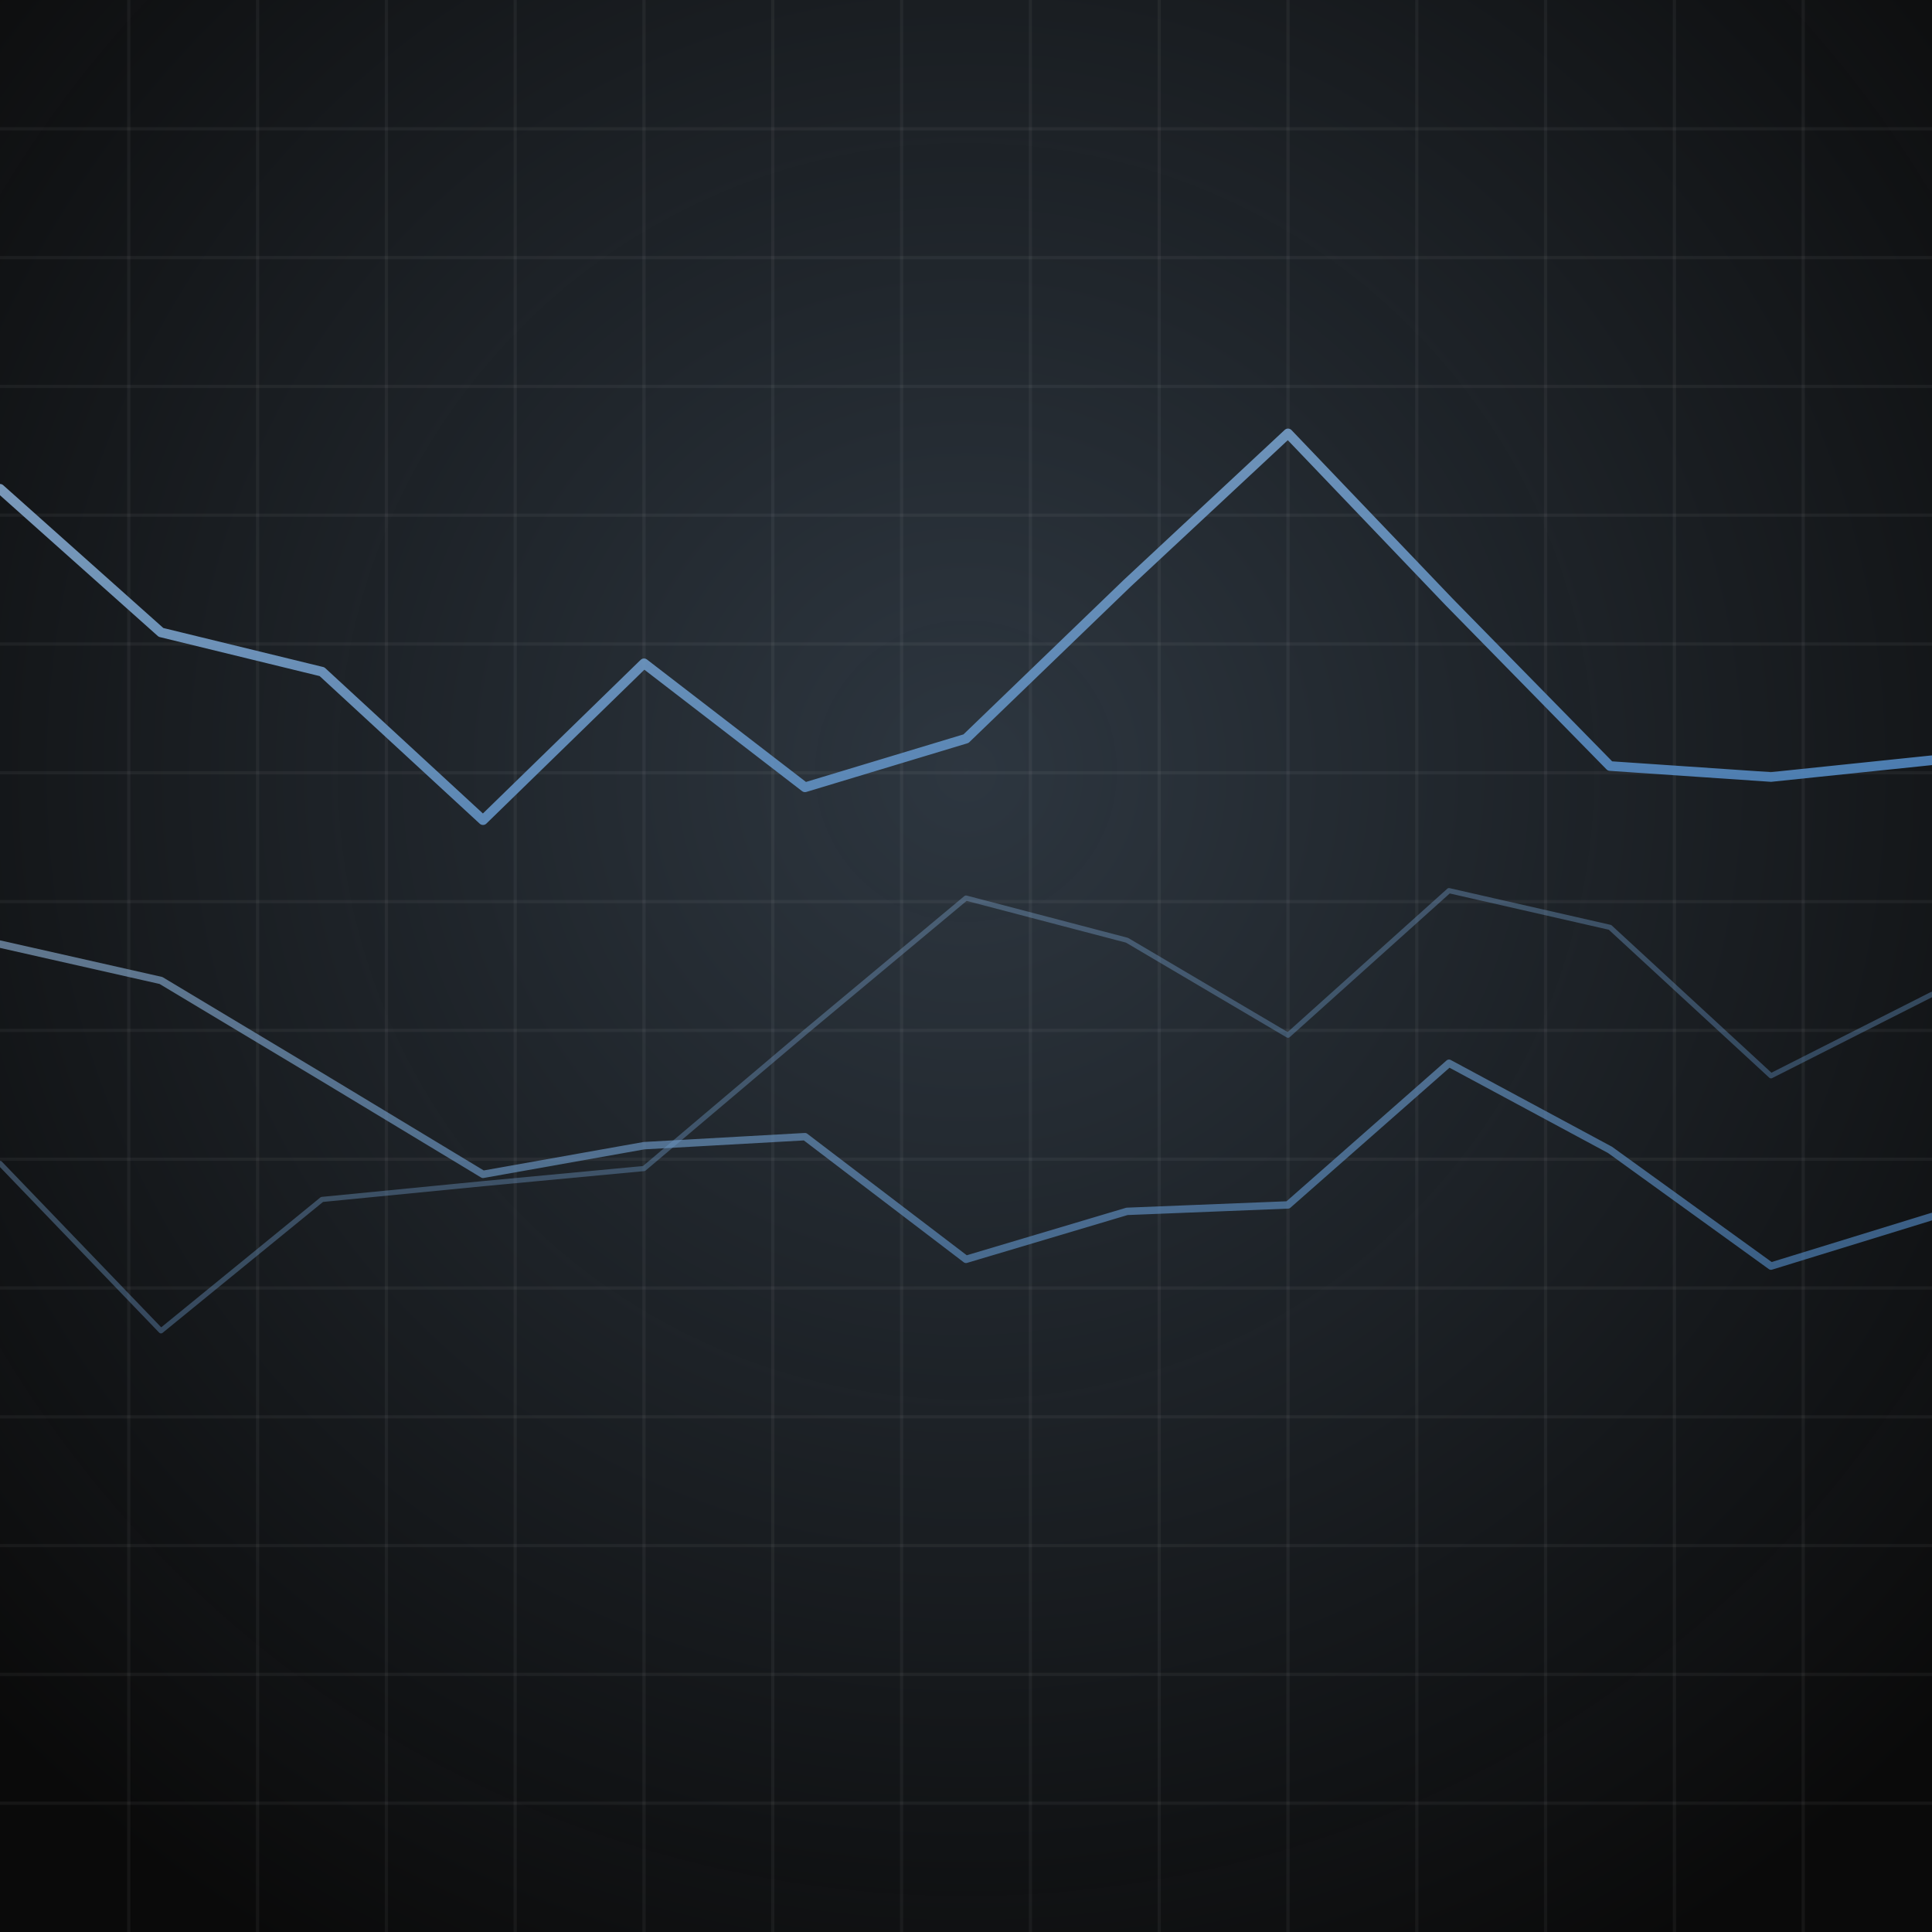
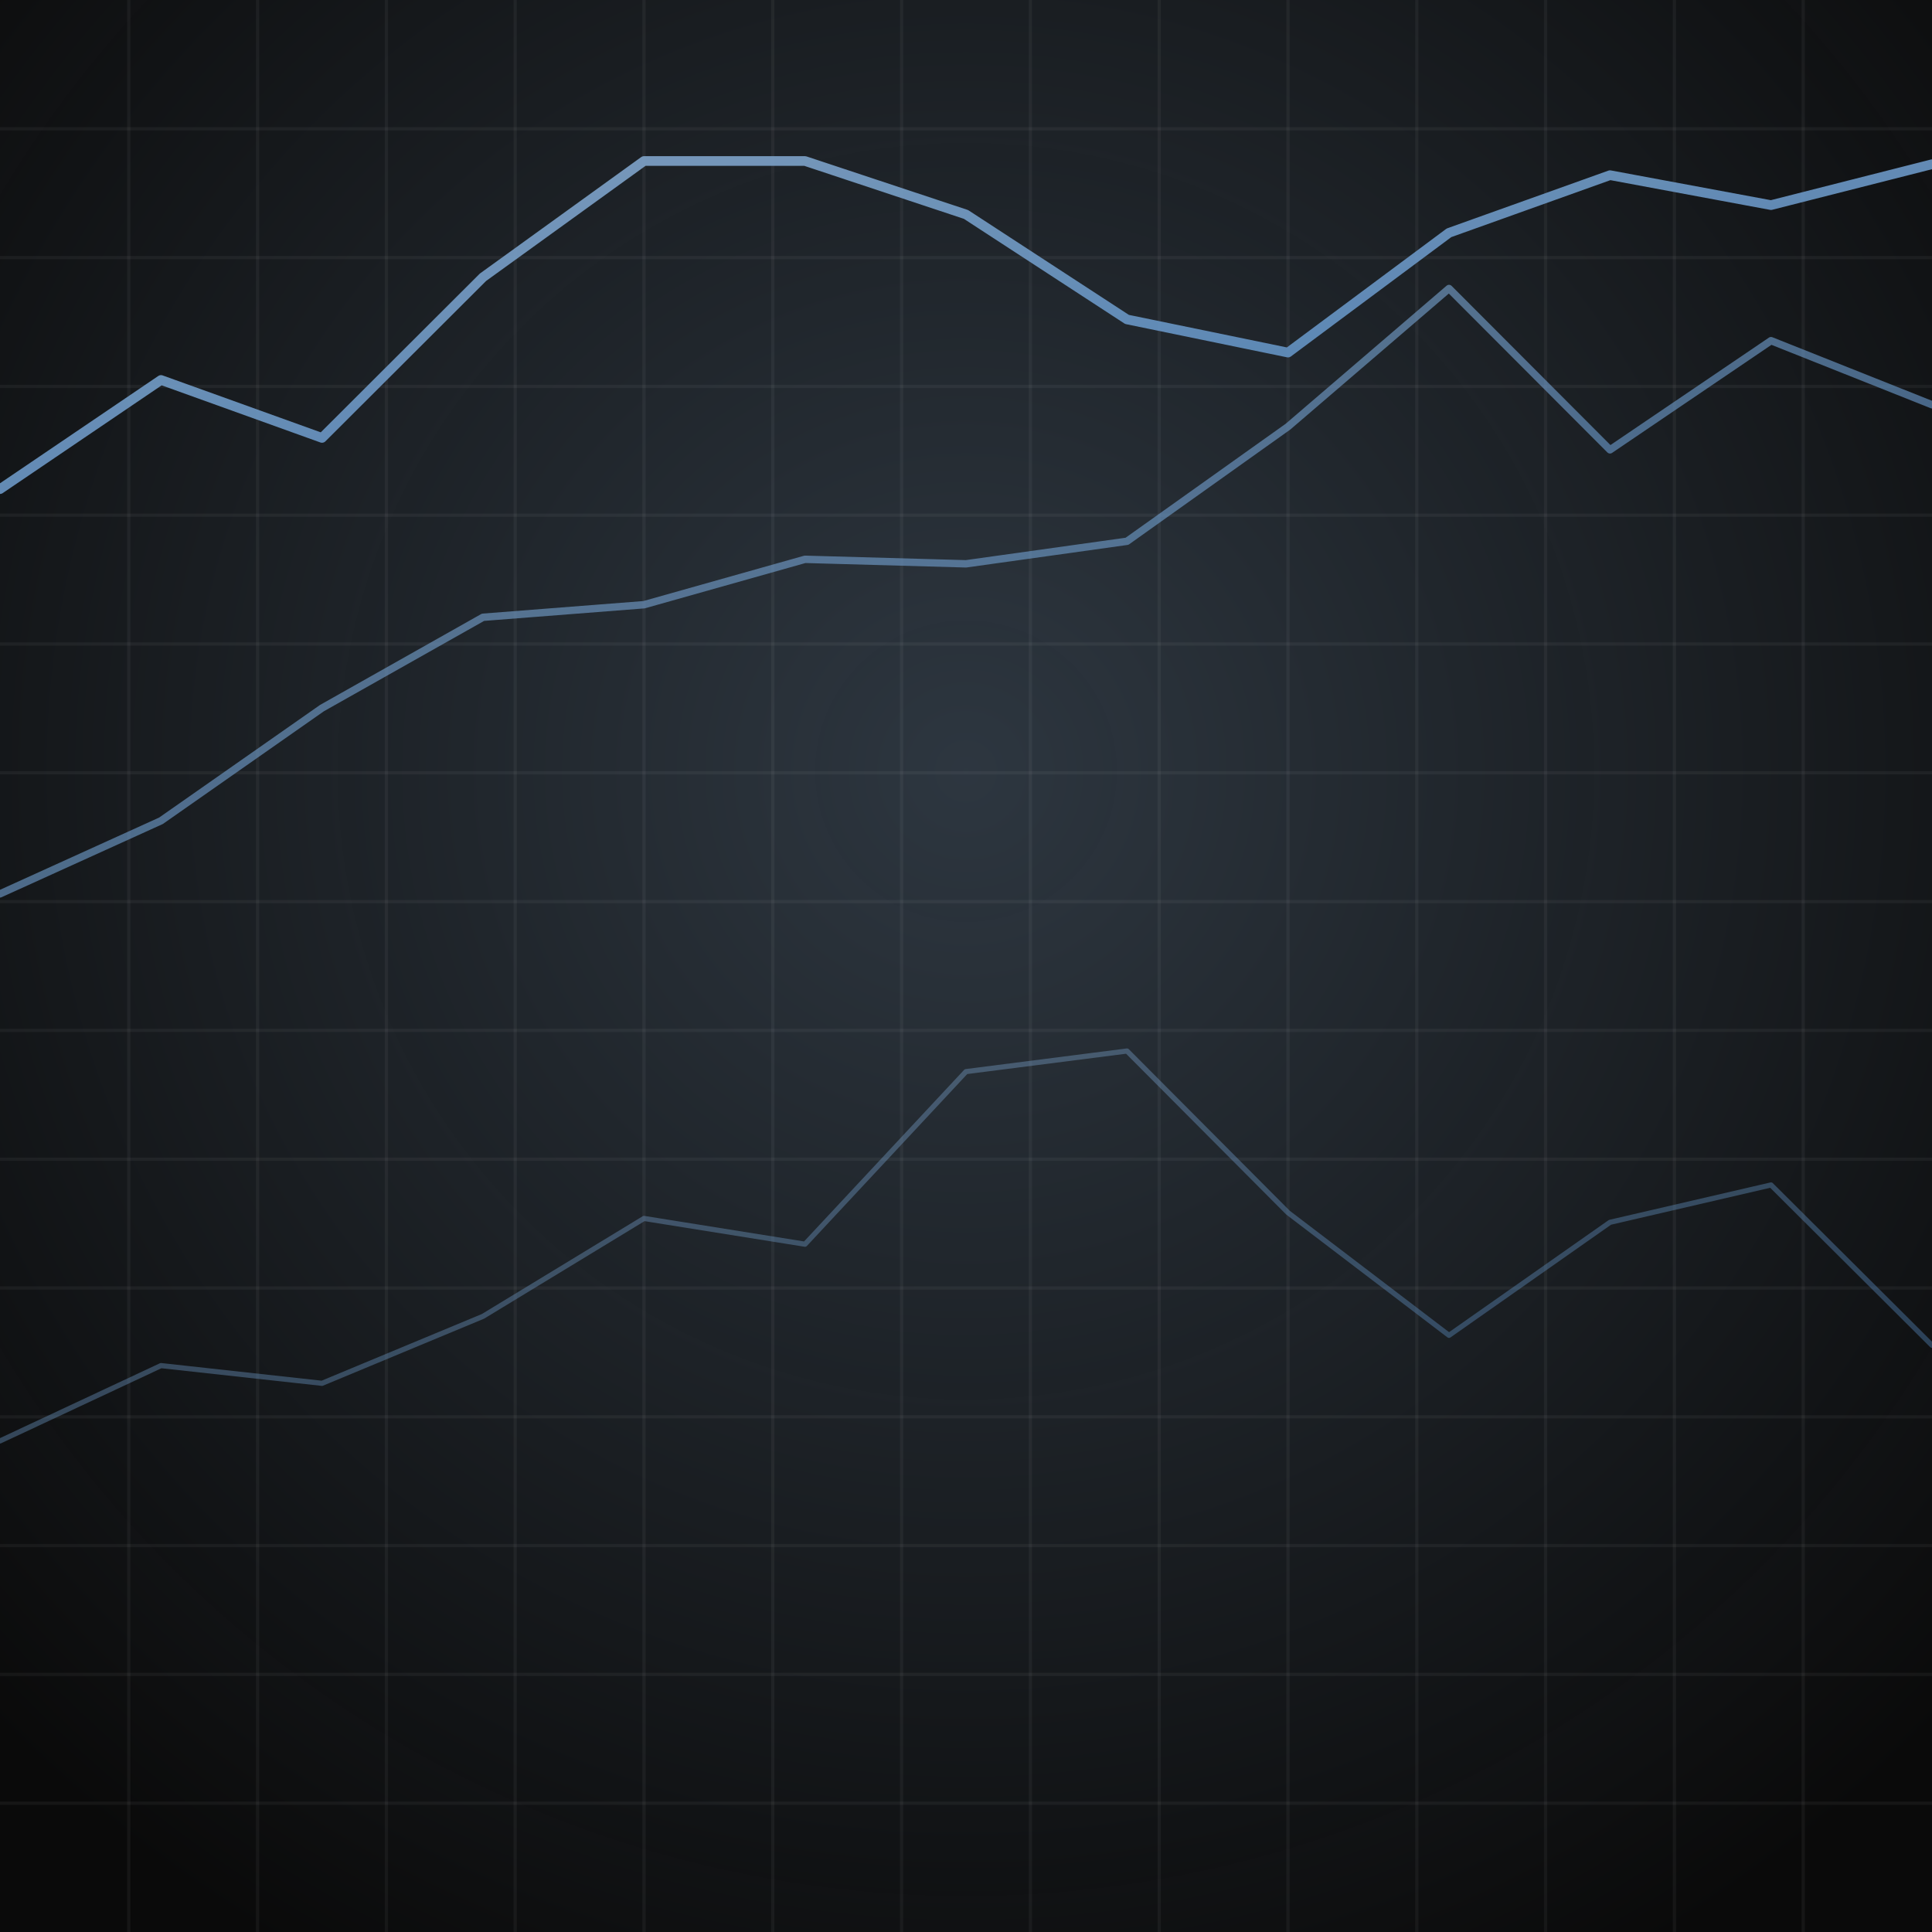
<svg xmlns="http://www.w3.org/2000/svg" viewBox="0 0 600 600" width="600" height="600">
  <defs>
-     <linearGradient id="g7" x1="0" y1="0" x2="1" y2="1">
+     <linearGradient id="g10" x1="0" y1="0" x2="1" y2="1">
      <stop offset="0" stop-color="#89AACC" />
      <stop offset="1" stop-color="#4E85BF" />
    </linearGradient>
-     <radialGradient id="glow7" cx="0.5" cy="0.4" r="0.7">
+     <radialGradient id="glow10" cx="0.5" cy="0.4" r="0.7">
      <stop offset="0" stop-color="#89AACC" stop-opacity="0.28" />
      <stop offset="1" stop-color="#89AACC" stop-opacity="0" />
    </radialGradient>
  </defs>
  <rect width="600" height="600" fill="#0a0a0a" />
-   <rect width="600" height="600" fill="url(#glow7)" />
+   <rect width="600" height="600" fill="url(#glow10)" />
  <line x1="40" y1="0" x2="40" y2="600" stroke="#ffffff" stroke-opacity="0.05" />
  <line x1="80" y1="0" x2="80" y2="600" stroke="#ffffff" stroke-opacity="0.05" />
  <line x1="120" y1="0" x2="120" y2="600" stroke="#ffffff" stroke-opacity="0.05" />
  <line x1="160" y1="0" x2="160" y2="600" stroke="#ffffff" stroke-opacity="0.05" />
  <line x1="200" y1="0" x2="200" y2="600" stroke="#ffffff" stroke-opacity="0.05" />
  <line x1="240" y1="0" x2="240" y2="600" stroke="#ffffff" stroke-opacity="0.05" />
  <line x1="280" y1="0" x2="280" y2="600" stroke="#ffffff" stroke-opacity="0.05" />
  <line x1="320" y1="0" x2="320" y2="600" stroke="#ffffff" stroke-opacity="0.05" />
  <line x1="360" y1="0" x2="360" y2="600" stroke="#ffffff" stroke-opacity="0.05" />
  <line x1="400" y1="0" x2="400" y2="600" stroke="#ffffff" stroke-opacity="0.05" />
  <line x1="440" y1="0" x2="440" y2="600" stroke="#ffffff" stroke-opacity="0.05" />
  <line x1="480" y1="0" x2="480" y2="600" stroke="#ffffff" stroke-opacity="0.05" />
  <line x1="520" y1="0" x2="520" y2="600" stroke="#ffffff" stroke-opacity="0.05" />
  <line x1="560" y1="0" x2="560" y2="600" stroke="#ffffff" stroke-opacity="0.05" />
  <line x1="0" y1="40" x2="600" y2="40" stroke="#ffffff" stroke-opacity="0.05" />
  <line x1="0" y1="80" x2="600" y2="80" stroke="#ffffff" stroke-opacity="0.05" />
  <line x1="0" y1="120" x2="600" y2="120" stroke="#ffffff" stroke-opacity="0.05" />
  <line x1="0" y1="160" x2="600" y2="160" stroke="#ffffff" stroke-opacity="0.05" />
  <line x1="0" y1="200" x2="600" y2="200" stroke="#ffffff" stroke-opacity="0.05" />
  <line x1="0" y1="240" x2="600" y2="240" stroke="#ffffff" stroke-opacity="0.05" />
  <line x1="0" y1="280" x2="600" y2="280" stroke="#ffffff" stroke-opacity="0.05" />
  <line x1="0" y1="320" x2="600" y2="320" stroke="#ffffff" stroke-opacity="0.05" />
  <line x1="0" y1="360" x2="600" y2="360" stroke="#ffffff" stroke-opacity="0.05" />
  <line x1="0" y1="400" x2="600" y2="400" stroke="#ffffff" stroke-opacity="0.05" />
  <line x1="0" y1="440" x2="600" y2="440" stroke="#ffffff" stroke-opacity="0.05" />
  <line x1="0" y1="480" x2="600" y2="480" stroke="#ffffff" stroke-opacity="0.05" />
  <line x1="0" y1="520" x2="600" y2="520" stroke="#ffffff" stroke-opacity="0.05" />
  <line x1="0" y1="560" x2="600" y2="560" stroke="#ffffff" stroke-opacity="0.05" />
-   <polyline points="0.0,151.8 50.0,196.4 100.0,208.6 150.0,254.7 200.0,206.0 250.0,244.5 300.0,229.4 350.0,181.2 400.0,134.6 450.0,186.9 500.0,237.9 550.0,241.3 600.0,236.1" fill="none" stroke="url(#g7)" stroke-width="3" stroke-opacity="0.9" stroke-linecap="round" stroke-linejoin="round" />
-   <polyline points="0.0,293.2 50.0,304.5 100.0,334.5 150.0,364.7 200.0,355.8 250.0,353.0 300.0,391.1 350.0,376.2 400.0,374.2 450.0,330.2 500.0,357.1 550.0,393.2 600.0,377.8" fill="none" stroke="url(#g7)" stroke-width="2.3" stroke-opacity="0.65" stroke-linecap="round" stroke-linejoin="round" />
-   <polyline points="0.0,361.3 50.0,413.3 100.0,372.5 150.0,367.6 200.0,362.9 250.0,320.6 300.0,278.9 350.0,292.0 400.0,321.5 450.0,276.6 500.0,288.0 550.0,334.1 600.0,308.8" fill="none" stroke="url(#g7)" stroke-width="1.6" stroke-opacity="0.4" stroke-linecap="round" stroke-linejoin="round" />
+   <polyline points="0.0,151.9 50.0,118.0 100.0,136.0 150.0,86.1 200.0,50.0 250.0,50.0 300.0,66.6 350.0,99.2 400.0,109.5 450.0,72.3 500.0,54.4 550.0,63.7 600.0,51.0" fill="none" stroke="url(#g10)" stroke-width="3" stroke-opacity="0.9" stroke-linecap="round" stroke-linejoin="round" />
+   <polyline points="0.0,277.6 50.0,254.9 100.0,219.9 150.0,191.7 200.0,187.8 250.0,173.7 300.0,175.1 350.0,168.1 400.0,132.5 450.0,89.6 500.0,139.7 550.0,105.8 600.0,125.7" fill="none" stroke="url(#g10)" stroke-width="2.3" stroke-opacity="0.65" stroke-linecap="round" stroke-linejoin="round" />
+   <polyline points="0.0,447.5 50.0,424.1 100.0,429.6 150.0,408.8 200.0,378.4 250.0,386.4 300.0,332.8 350.0,326.4 400.0,376.6 450.0,414.7 500.0,379.6 550.0,368.0 600.0,417.8" fill="none" stroke="url(#g10)" stroke-width="1.6" stroke-opacity="0.4" stroke-linecap="round" stroke-linejoin="round" />
</svg>
